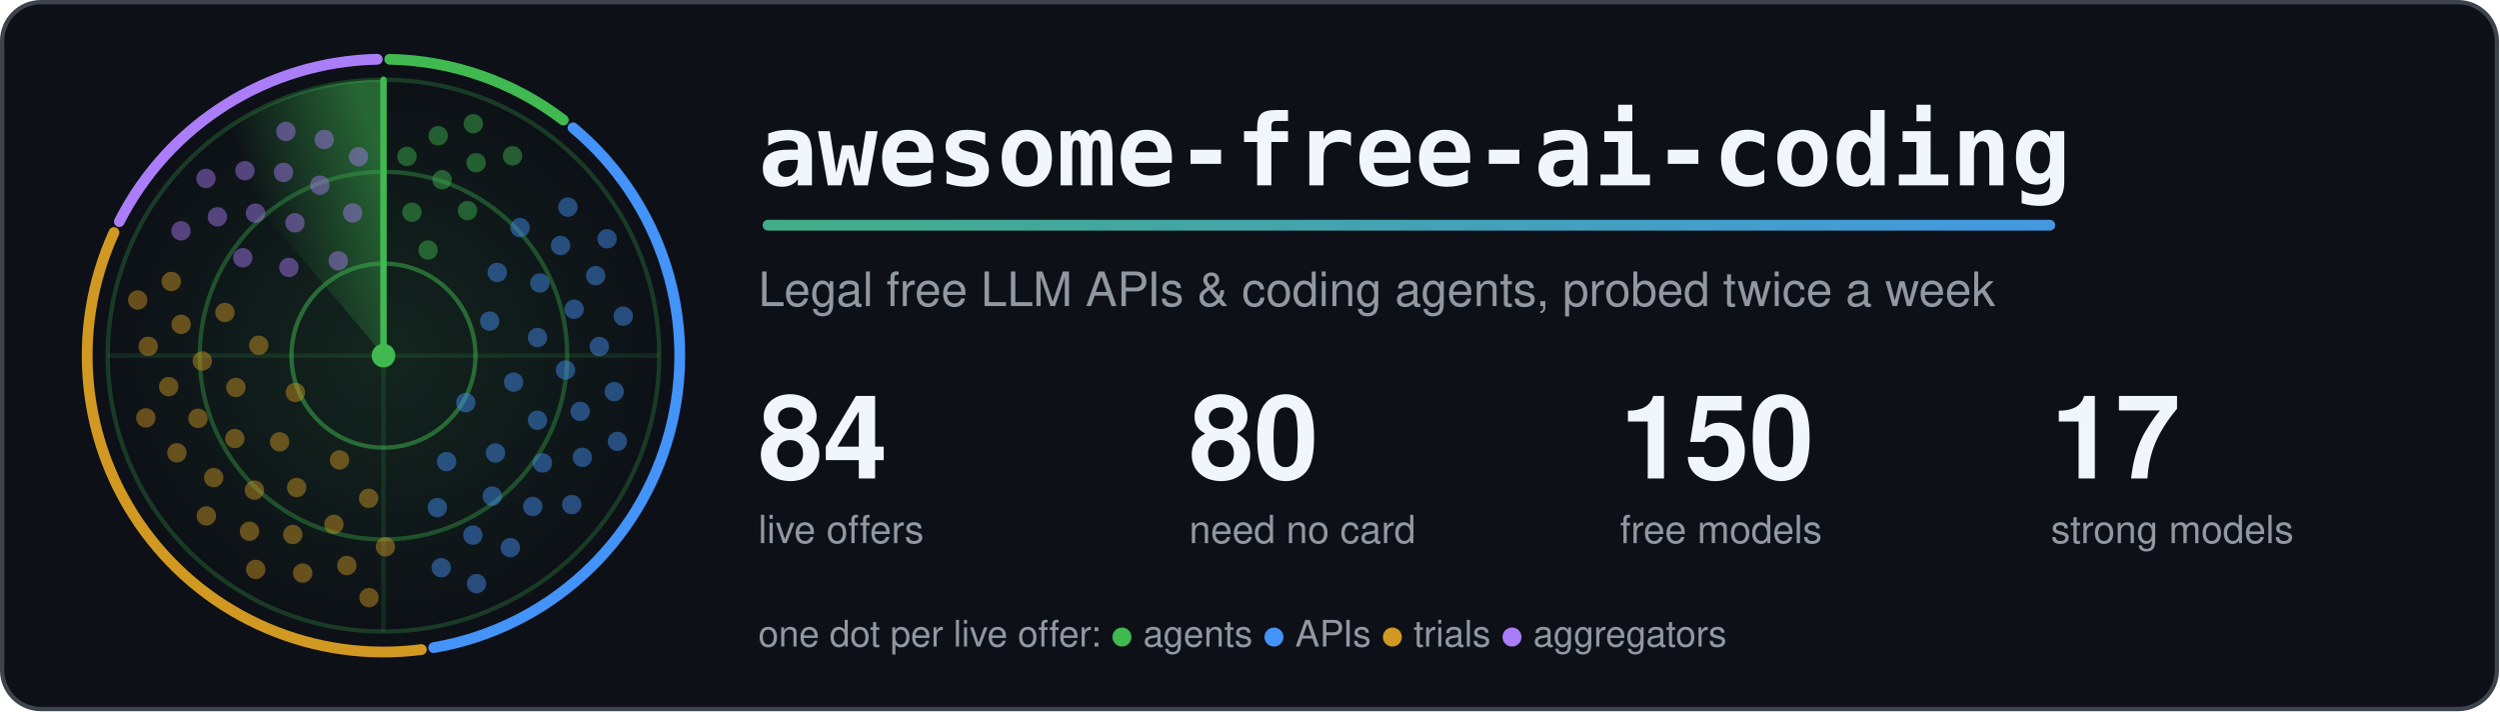
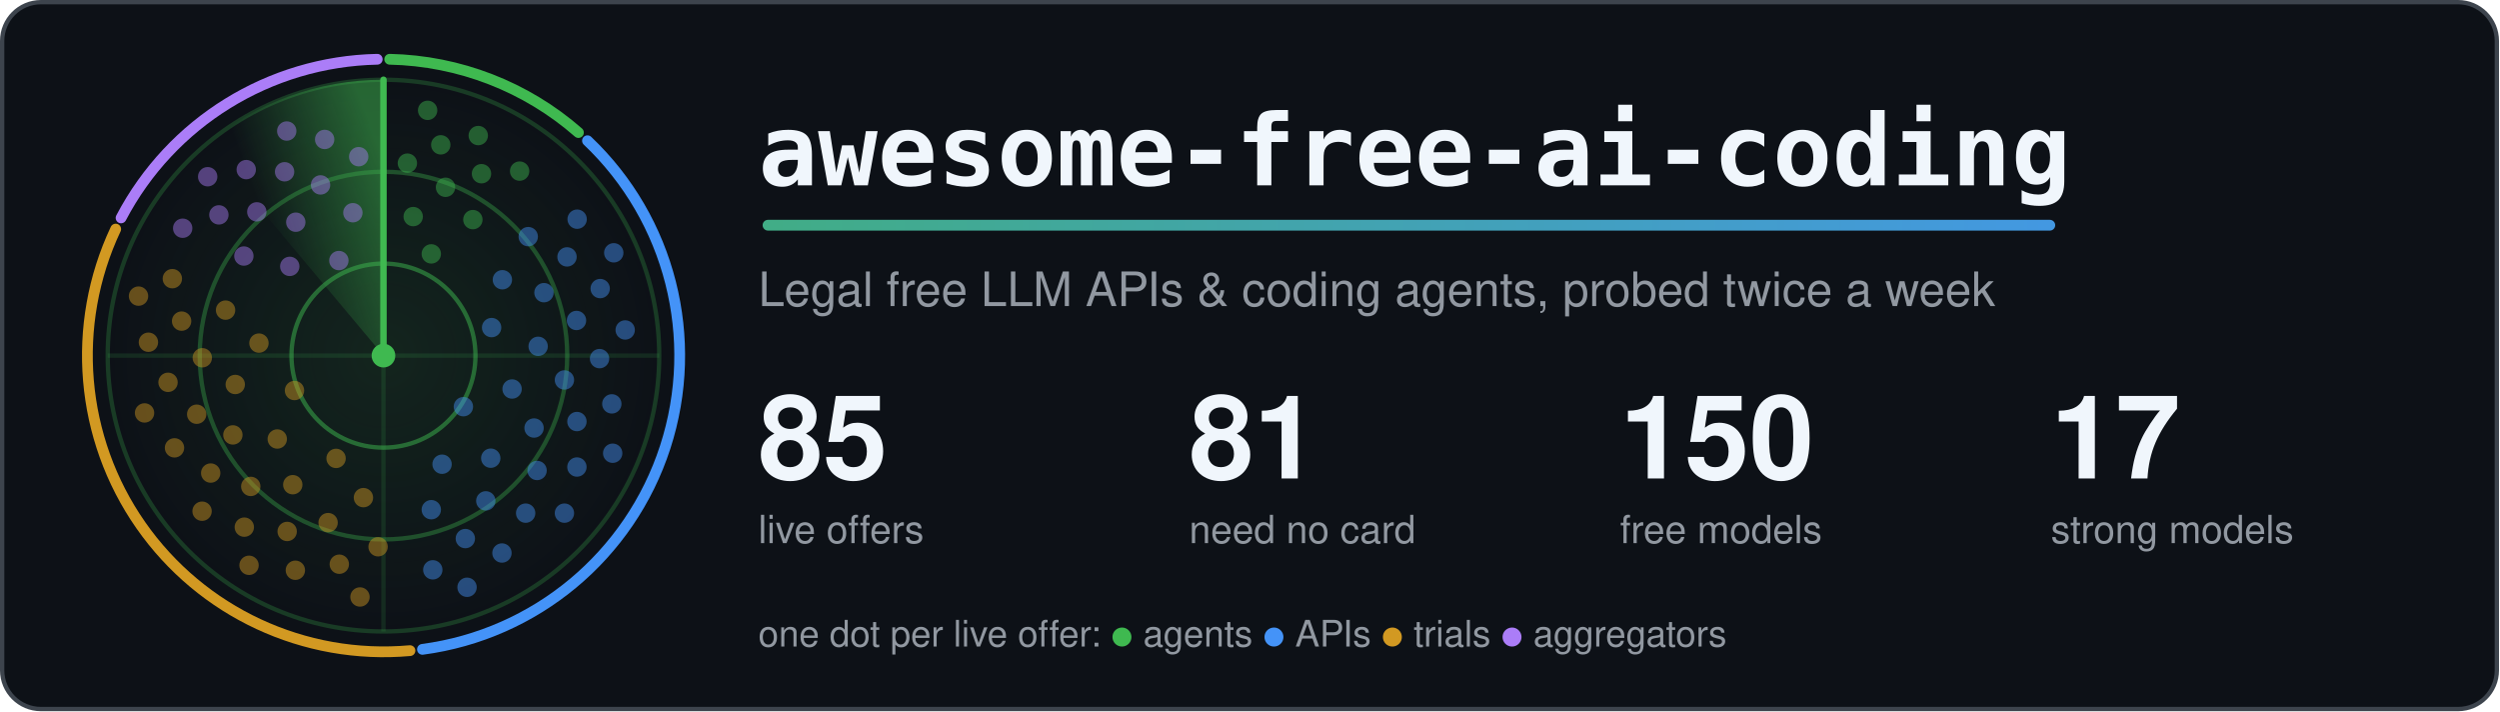
<svg xmlns="http://www.w3.org/2000/svg" width="1160" height="330" viewBox="0 0 1160 330" role="img" aria-labelledby="title">
  <style>.card{fill:#0d1117;stroke:#3d444d}.t{fill:#f0f6fc}.m{fill:#9198a1}.ring{stroke:#3fb950}.hub{fill:#3fb950}.beam{stroke:#3fb950}.s0,.s1,.g0,.g1{stop-color:#3fb950}.a0{stop-color:#3fb950}.a1{stop-color:#4493f8}.dot.agents,.key.agents{fill:#3fb950}.rim.agents{stroke:#3fb950}.dot.apis,.key.apis{fill:#4493f8}.rim.apis{stroke:#4493f8}.dot.trials,.key.trials{fill:#d29922}.rim.trials{stroke:#d29922}.dot.aggregators,.key.aggregators{fill:#ab7df8}.rim.aggregators{stroke:#ab7df8}.rim{fill:none}.s0{stop-opacity:.5}.s1,.g1{stop-opacity:0}.g0{stop-opacity:.12}.dot{opacity:.45;animation:ping 6s linear infinite}@keyframes ping{0%,4%{opacity:1}55%,100%{opacity:.45}}.turning{animation:turn 6s linear infinite}@keyframes turn{to{transform:rotate(360deg)}}@media (prefers-reduced-motion: reduce) {.dot { animation: none; opacity: 1 } .turning { animation: none }}</style>
  <defs>
    <linearGradient id="accent" gradientUnits="userSpaceOnUse" x1="0" y1="0" x2="1100" y2="0">
      <stop class="a0" offset="0" />
      <stop class="a1" offset="1" />
    </linearGradient>
  </defs>
  <rect class="card" x="1" y="1" width="1158" height="328" rx="18" stroke-width="2" />
  <defs>
    <radialGradient id="glow">
      <stop class="g0" offset="0" />
      <stop class="g1" offset="1" />
    </radialGradient>
  </defs>
  <circle cx="178.0" cy="165.0" r="128.0" fill="url(#glow)" />
  <circle class="ring" cx="178.0" cy="165.0" r="42.7" fill="none" stroke-width="2" stroke-opacity=".5" />
  <circle class="ring" cx="178.0" cy="165.0" r="85.3" fill="none" stroke-width="2" stroke-opacity=".35" />
  <circle class="ring" cx="178.0" cy="165.0" r="128.0" fill="none" stroke-width="2" stroke-opacity=".25" />
  <path class="ring" d="M50.0 165.0H306.0M178.0 37.0V293.0" stroke-width="2" stroke-opacity=".15" />
-   <path class="rim agents" d="M180.9 27.5A137.5 137.5 0 0 1 261.5 55.7" stroke-width="5" stroke-linecap="round" />
-   <path class="rim apis" d="M266.0 59.3A137.5 137.5 0 0 1 201.3 300.5" stroke-width="5" stroke-linecap="round" />
-   <path class="rim trials" d="M195.6 301.4A137.5 137.5 0 0 1 52.9 107.9" stroke-width="5" stroke-linecap="round" />
-   <path class="rim aggregators" d="M55.4 102.8A137.5 137.5 0 0 1 175.1 27.5" stroke-width="5" stroke-linecap="round" />
+   <path class="rim agents" d="M180.9 27.5A137.5 137.5 0 0 1 268.5 61.5" stroke-width="5" stroke-linecap="round" />
+   <path class="rim apis" d="M272.7 65.3A137.5 137.5 0 0 1 196.1 301.3" stroke-width="5" stroke-linecap="round" />
+   <path class="rim trials" d="M190.3 301.9A137.5 137.5 0 0 1 53.7 106.3" stroke-width="5" stroke-linecap="round" />
+   <path class="rim aggregators" d="M56.2 101.1A137.5 137.5 0 0 1 175.1 27.5" stroke-width="5" stroke-linecap="round" />
  <defs>
    <linearGradient id="sweep" gradientUnits="userSpaceOnUse" x1="178.0" y1="75.4" x2="120.4" y2="96.4">
      <stop class="s0" offset="0" />
      <stop class="s1" offset="1" />
    </linearGradient>
  </defs>
  <g class="turning" style="transform-origin:178.0px 165.0px">
    <path fill="url(#sweep)" d="M178.0 165.0L95.7 66.9A128.0 128.0 0 0 1 178.0 37.0Z" />
    <line class="beam" x1="178.0" y1="165.0" x2="178.0" y2="37.0" stroke-width="3" stroke-linecap="round" />
  </g>
-   <circle class="dot agents" cx="198.7" cy="116.0" r="4.5" style="animation-delay:0.38s" />
-   <circle class="dot agents" cx="191.2" cy="98.5" r="4.5" style="animation-delay:0.19s" />
-   <circle class="dot agents" cx="217.0" cy="97.7" r="4.5" style="animation-delay:0.50s" />
-   <circle class="dot agents" cx="205.2" cy="83.4" r="4.5" style="animation-delay:0.31s" />
-   <circle class="dot agents" cx="188.9" cy="72.6" r="4.5" style="animation-delay:0.11s" />
-   <circle class="dot agents" cx="221.0" cy="75.5" r="4.5" style="animation-delay:0.43s" />
-   <circle class="dot agents" cx="203.4" cy="63.0" r="4.5" style="animation-delay:0.23s" />
-   <circle class="dot agents" cx="237.9" cy="72.3" r="4.5" style="animation-delay:0.55s" />
-   <circle class="dot agents" cx="219.7" cy="57.4" r="4.5" style="animation-delay:0.35s" />
-   <circle class="dot apis" cx="216.2" cy="186.8" r="4.5" style="animation-delay:2.00s" />
-   <circle class="dot apis" cx="227.3" cy="149.0" r="4.5" style="animation-delay:1.20s" />
-   <circle class="dot apis" cx="207.3" cy="214.2" r="4.5" style="animation-delay:2.49s" />
-   <circle class="dot apis" cx="238.4" cy="177.3" r="4.5" style="animation-delay:1.69s" />
-   <circle class="dot apis" cx="230.8" cy="126.4" r="4.5" style="animation-delay:0.90s" />
-   <circle class="dot apis" cx="230.0" cy="210.2" r="4.5" style="animation-delay:2.18s" />
-   <circle class="dot apis" cx="249.5" cy="156.6" r="4.5" style="animation-delay:1.39s" />
-   <circle class="dot apis" cx="203.0" cy="235.5" r="4.5" style="animation-delay:2.67s" />
-   <circle class="dot apis" cx="249.5" cy="195.0" r="4.5" style="animation-delay:1.88s" />
-   <circle class="dot apis" cx="250.6" cy="131.3" r="4.5" style="animation-delay:1.08s" />
-   <circle class="dot apis" cx="228.5" cy="230.2" r="4.5" style="animation-delay:2.37s" />
-   <circle class="dot apis" cx="262.5" cy="171.7" r="4.5" style="animation-delay:1.58s" />
-   <circle class="dot apis" cx="241.4" cy="105.6" r="4.5" style="animation-delay:0.78s" />
-   <circle class="dot apis" cx="251.8" cy="214.8" r="4.5" style="animation-delay:2.07s" />
-   <circle class="dot apis" cx="266.5" cy="143.5" r="4.5" style="animation-delay:1.27s" />
-   <circle class="dot apis" cx="219.5" cy="248.3" r="4.5" style="animation-delay:2.56s" />
-   <circle class="dot apis" cx="269.3" cy="190.9" r="4.5" style="animation-delay:1.76s" />
-   <circle class="dot apis" cx="260.2" cy="113.9" r="4.5" style="animation-delay:0.97s" />
-   <circle class="dot apis" cx="247.3" cy="235.0" r="4.5" style="animation-delay:2.25s" />
-   <circle class="dot apis" cx="278.2" cy="160.8" r="4.5" style="animation-delay:1.46s" />
-   <circle class="dot apis" cx="204.8" cy="263.4" r="4.5" style="animation-delay:2.75s" />
-   <circle class="dot apis" cx="270.3" cy="212.2" r="4.5" style="animation-delay:1.95s" />
-   <circle class="dot apis" cx="276.5" cy="127.9" r="4.5" style="animation-delay:1.16s" />
-   <circle class="dot apis" cx="236.9" cy="254.1" r="4.5" style="animation-delay:2.44s" />
-   <circle class="dot apis" cx="285.1" cy="181.7" r="4.5" style="animation-delay:1.65s" />
-   <circle class="dot apis" cx="263.6" cy="96.1" r="4.5" style="animation-delay:0.85s" />
-   <circle class="dot apis" cx="265.4" cy="234.1" r="4.5" style="animation-delay:2.14s" />
-   <circle class="dot apis" cx="289.3" cy="146.7" r="4.5" style="animation-delay:1.34s" />
-   <circle class="dot apis" cx="221.2" cy="270.8" r="4.5" style="animation-delay:2.63s" />
-   <circle class="dot apis" cx="286.6" cy="204.8" r="4.5" style="animation-delay:1.84s" />
-   <circle class="dot apis" cx="281.8" cy="110.8" r="4.5" style="animation-delay:1.04s" />
-   <circle class="dot trials" cx="137.1" cy="182.1" r="4.5" style="animation-delay:4.12s" />
-   <circle class="dot trials" cx="157.6" cy="213.4" r="4.5" style="animation-delay:3.38s" />
-   <circle class="dot trials" cx="120.1" cy="160.2" r="4.5" style="animation-delay:4.58s" />
-   <circle class="dot trials" cx="129.8" cy="205.0" r="4.5" style="animation-delay:3.84s" />
-   <circle class="dot trials" cx="171.1" cy="231.2" r="4.5" style="animation-delay:3.10s" />
-   <circle class="dot trials" cx="109.5" cy="179.8" r="4.5" style="animation-delay:4.30s" />
-   <circle class="dot trials" cx="137.7" cy="226.2" r="4.5" style="animation-delay:3.56s" />
-   <circle class="dot trials" cx="104.4" cy="145.0" r="4.5" style="animation-delay:4.75s" />
-   <circle class="dot trials" cx="109.0" cy="203.5" r="4.5" style="animation-delay:4.01s" />
-   <circle class="dot trials" cx="155.0" cy="243.3" r="4.5" style="animation-delay:3.27s" />
-   <circle class="dot trials" cx="93.9" cy="167.5" r="4.5" style="animation-delay:4.47s" />
-   <circle class="dot trials" cx="118.1" cy="227.4" r="4.5" style="animation-delay:3.73s" />
-   <circle class="dot trials" cx="178.9" cy="253.7" r="4.5" style="animation-delay:2.99s" />
-   <circle class="dot trials" cx="91.9" cy="194.1" r="4.5" style="animation-delay:4.19s" />
-   <circle class="dot trials" cx="135.9" cy="248.0" r="4.5" style="animation-delay:3.45s" />
-   <circle class="dot trials" cx="84.1" cy="150.5" r="4.5" style="animation-delay:4.65s" />
-   <circle class="dot trials" cx="99.2" cy="221.6" r="4.5" style="animation-delay:3.91s" />
-   <circle class="dot trials" cx="161.0" cy="262.4" r="4.5" style="animation-delay:3.17s" />
-   <circle class="dot trials" cx="78.3" cy="179.4" r="4.5" style="animation-delay:4.36s" />
-   <circle class="dot trials" cx="115.8" cy="246.5" r="4.5" style="animation-delay:3.62s" />
-   <circle class="dot trials" cx="79.5" cy="130.6" r="4.5" style="animation-delay:4.82s" />
-   <circle class="dot trials" cx="82.1" cy="210.1" r="4.5" style="animation-delay:4.08s" />
-   <circle class="dot trials" cx="140.5" cy="265.9" r="4.5" style="animation-delay:3.34s" />
-   <circle class="dot trials" cx="68.8" cy="160.7" r="4.5" style="animation-delay:4.54s" />
-   <circle class="dot trials" cx="95.8" cy="239.4" r="4.5" style="animation-delay:3.80s" />
-   <circle class="dot trials" cx="171.3" cy="277.3" r="4.5" style="animation-delay:3.06s" />
-   <circle class="dot trials" cx="67.7" cy="193.9" r="4.5" style="animation-delay:4.26s" />
-   <circle class="dot trials" cx="118.7" cy="264.2" r="4.5" style="animation-delay:3.51s" />
-   <circle class="dot trials" cx="63.9" cy="139.2" r="4.5" style="animation-delay:4.71s" />
-   <circle class="dot aggregators" cx="157.0" cy="121.0" r="4.5" style="animation-delay:5.58s" />
-   <circle class="dot aggregators" cx="134.1" cy="124.1" r="4.5" style="animation-delay:5.22s" />
-   <circle class="dot aggregators" cx="163.7" cy="98.8" r="4.5" style="animation-delay:5.80s" />
-   <circle class="dot aggregators" cx="136.9" cy="103.4" r="4.5" style="animation-delay:5.44s" />
-   <circle class="dot aggregators" cx="112.7" cy="119.6" r="4.5" style="animation-delay:5.08s" />
-   <circle class="dot aggregators" cx="148.5" cy="85.9" r="4.5" style="animation-delay:5.66s" />
-   <circle class="dot aggregators" cx="118.6" cy="98.9" r="4.5" style="animation-delay:5.30s" />
-   <circle class="dot aggregators" cx="166.4" cy="72.7" r="4.5" style="animation-delay:5.88s" />
-   <circle class="dot aggregators" cx="131.6" cy="80.0" r="4.5" style="animation-delay:5.52s" />
-   <circle class="dot aggregators" cx="100.9" cy="100.6" r="4.5" style="animation-delay:5.16s" />
-   <circle class="dot aggregators" cx="150.5" cy="64.7" r="4.5" style="animation-delay:5.74s" />
-   <circle class="dot aggregators" cx="113.7" cy="79.2" r="4.5" style="animation-delay:5.39s" />
-   <circle class="dot aggregators" cx="84.0" cy="107.1" r="4.5" style="animation-delay:5.03s" />
-   <circle class="dot aggregators" cx="132.7" cy="61.0" r="4.5" style="animation-delay:5.61s" />
-   <circle class="dot aggregators" cx="95.6" cy="82.8" r="4.5" style="animation-delay:5.25s" />
+   <circle class="dot agents" cx="200.2" cy="117.8" r="4.5" style="animation-delay:0.42s" />
+   <circle class="dot agents" cx="191.8" cy="100.5" r="4.5" style="animation-delay:0.20s" />
+   <circle class="dot agents" cx="219.5" cy="101.9" r="4.5" style="animation-delay:0.56s" />
+   <circle class="dot agents" cx="206.8" cy="86.9" r="4.5" style="animation-delay:0.34s" />
+   <circle class="dot agents" cx="189.1" cy="75.7" r="4.5" style="animation-delay:0.12s" />
+   <circle class="dot agents" cx="223.5" cy="80.6" r="4.5" style="animation-delay:0.47s" />
+   <circle class="dot agents" cx="204.6" cy="67.2" r="4.5" style="animation-delay:0.25s" />
+   <circle class="dot agents" cx="241.2" cy="79.4" r="4.5" style="animation-delay:0.61s" />
+   <circle class="dot agents" cx="222.0" cy="62.9" r="4.5" style="animation-delay:0.39s" />
+   <circle class="dot agents" cx="198.5" cy="51.2" r="4.5" style="animation-delay:0.17s" />
+   <circle class="dot apis" cx="215.1" cy="188.7" r="4.5" style="animation-delay:2.04s" />
+   <circle class="dot apis" cx="228.2" cy="152.0" r="4.5" style="animation-delay:1.26s" />
+   <circle class="dot apis" cx="205.2" cy="215.4" r="4.5" style="animation-delay:2.53s" />
+   <circle class="dot apis" cx="237.7" cy="180.5" r="4.5" style="animation-delay:1.74s" />
+   <circle class="dot apis" cx="233.2" cy="129.8" r="4.5" style="animation-delay:0.96s" />
+   <circle class="dot apis" cx="227.8" cy="212.6" r="4.5" style="animation-delay:2.23s" />
+   <circle class="dot apis" cx="249.8" cy="160.7" r="4.5" style="animation-delay:1.44s" />
+   <circle class="dot apis" cx="200.2" cy="236.5" r="4.5" style="animation-delay:2.71s" />
+   <circle class="dot apis" cx="247.9" cy="198.6" r="4.5" style="animation-delay:1.93s" />
+   <circle class="dot apis" cx="252.5" cy="135.8" r="4.5" style="animation-delay:1.14s" />
+   <circle class="dot apis" cx="225.5" cy="232.4" r="4.5" style="animation-delay:2.41s" />
+   <circle class="dot apis" cx="262.0" cy="176.3" r="4.5" style="animation-delay:1.63s" />
+   <circle class="dot apis" cx="245.2" cy="109.8" r="4.5" style="animation-delay:0.84s" />
+   <circle class="dot apis" cx="249.3" cy="218.3" r="4.5" style="animation-delay:2.11s" />
+   <circle class="dot apis" cx="267.6" cy="148.7" r="4.5" style="animation-delay:1.33s" />
+   <circle class="dot apis" cx="216.0" cy="249.9" r="4.5" style="animation-delay:2.60s" />
+   <circle class="dot apis" cx="267.8" cy="195.6" r="4.5" style="animation-delay:1.81s" />
+   <circle class="dot apis" cx="263.2" cy="119.2" r="4.5" style="animation-delay:1.03s" />
+   <circle class="dot apis" cx="244.0" cy="238.1" r="4.5" style="animation-delay:2.30s" />
+   <circle class="dot apis" cx="278.3" cy="166.4" r="4.5" style="animation-delay:1.51s" />
+   <circle class="dot apis" cx="200.9" cy="264.4" r="4.5" style="animation-delay:2.78s" />
+   <circle class="dot apis" cx="267.8" cy="216.7" r="4.5" style="animation-delay:2.00s" />
+   <circle class="dot apis" cx="278.6" cy="133.9" r="4.5" style="animation-delay:1.21s" />
+   <circle class="dot apis" cx="233.0" cy="256.6" r="4.5" style="animation-delay:2.48s" />
+   <circle class="dot apis" cx="284.0" cy="187.4" r="4.5" style="animation-delay:1.70s" />
+   <circle class="dot apis" cx="267.9" cy="101.7" r="4.5" style="animation-delay:0.91s" />
+   <circle class="dot apis" cx="262.0" cy="238.1" r="4.5" style="animation-delay:2.18s" />
+   <circle class="dot apis" cx="290.2" cy="153.1" r="4.5" style="animation-delay:1.40s" />
+   <circle class="dot apis" cx="216.8" cy="272.5" r="4.5" style="animation-delay:2.67s" />
+   <circle class="dot apis" cx="284.4" cy="210.3" r="4.5" style="animation-delay:1.88s" />
+   <circle class="dot apis" cx="284.9" cy="117.3" r="4.5" style="animation-delay:1.10s" />
+   <circle class="dot trials" cx="136.7" cy="181.2" r="4.5" style="animation-delay:4.14s" />
+   <circle class="dot trials" cx="156.0" cy="212.7" r="4.5" style="animation-delay:3.41s" />
+   <circle class="dot trials" cx="120.2" cy="159.2" r="4.5" style="animation-delay:4.60s" />
+   <circle class="dot trials" cx="128.7" cy="203.7" r="4.5" style="animation-delay:3.86s" />
+   <circle class="dot trials" cx="168.7" cy="230.9" r="4.5" style="animation-delay:3.13s" />
+   <circle class="dot trials" cx="109.2" cy="178.4" r="4.5" style="animation-delay:4.32s" />
+   <circle class="dot trials" cx="135.9" cy="224.9" r="4.5" style="animation-delay:3.59s" />
+   <circle class="dot trials" cx="104.7" cy="143.9" r="4.5" style="animation-delay:4.77s" />
+   <circle class="dot trials" cx="108.1" cy="201.8" r="4.5" style="animation-delay:4.04s" />
+   <circle class="dot trials" cx="152.3" cy="242.5" r="4.5" style="animation-delay:3.31s" />
+   <circle class="dot trials" cx="93.9" cy="166.0" r="4.5" style="animation-delay:4.49s" />
+   <circle class="dot trials" cx="116.4" cy="225.7" r="4.5" style="animation-delay:3.76s" />
+   <circle class="dot trials" cx="175.5" cy="253.7" r="4.5" style="animation-delay:3.03s" />
+   <circle class="dot trials" cx="91.3" cy="192.2" r="4.5" style="animation-delay:4.21s" />
+   <circle class="dot trials" cx="133.3" cy="246.6" r="4.5" style="animation-delay:3.48s" />
+   <circle class="dot trials" cx="84.3" cy="149.0" r="4.5" style="animation-delay:4.66s" />
+   <circle class="dot trials" cx="97.8" cy="219.5" r="4.5" style="animation-delay:3.93s" />
+   <circle class="dot trials" cx="157.5" cy="261.8" r="4.5" style="animation-delay:3.20s" />
+   <circle class="dot trials" cx="78.0" cy="177.4" r="4.5" style="animation-delay:4.38s" />
+   <circle class="dot trials" cx="113.4" cy="244.6" r="4.5" style="animation-delay:3.65s" />
+   <circle class="dot trials" cx="80.0" cy="129.3" r="4.5" style="animation-delay:4.83s" />
+   <circle class="dot trials" cx="81.0" cy="207.8" r="4.5" style="animation-delay:4.10s" />
+   <circle class="dot trials" cx="137.1" cy="264.6" r="4.5" style="animation-delay:3.37s" />
+   <circle class="dot trials" cx="68.9" cy="158.8" r="4.5" style="animation-delay:4.55s" />
+   <circle class="dot trials" cx="93.8" cy="237.2" r="4.5" style="animation-delay:3.82s" />
+   <circle class="dot trials" cx="167.1" cy="277.0" r="4.5" style="animation-delay:3.09s" />
+   <circle class="dot trials" cx="67.1" cy="191.6" r="4.5" style="animation-delay:4.28s" />
+   <circle class="dot trials" cx="115.6" cy="262.3" r="4.5" style="animation-delay:3.54s" />
+   <circle class="dot trials" cx="64.3" cy="137.4" r="4.5" style="animation-delay:4.73s" />
+   <circle class="dot aggregators" cx="157.3" cy="120.9" r="4.5" style="animation-delay:5.58s" />
+   <circle class="dot aggregators" cx="134.5" cy="123.6" r="4.5" style="animation-delay:5.23s" />
+   <circle class="dot aggregators" cx="163.8" cy="98.7" r="4.5" style="animation-delay:5.80s" />
+   <circle class="dot aggregators" cx="137.3" cy="103.1" r="4.5" style="animation-delay:5.44s" />
+   <circle class="dot aggregators" cx="113.2" cy="118.8" r="4.5" style="animation-delay:5.09s" />
+   <circle class="dot aggregators" cx="148.8" cy="85.8" r="4.5" style="animation-delay:5.66s" />
+   <circle class="dot aggregators" cx="119.2" cy="98.3" r="4.5" style="animation-delay:5.31s" />
+   <circle class="dot aggregators" cx="166.5" cy="72.7" r="4.5" style="animation-delay:5.88s" />
+   <circle class="dot aggregators" cx="132.1" cy="79.7" r="4.5" style="animation-delay:5.53s" />
+   <circle class="dot aggregators" cx="101.6" cy="99.7" r="4.5" style="animation-delay:5.17s" />
+   <circle class="dot aggregators" cx="150.7" cy="64.7" r="4.5" style="animation-delay:5.75s" />
+   <circle class="dot aggregators" cx="114.3" cy="78.7" r="4.5" style="animation-delay:5.39s" />
+   <circle class="dot aggregators" cx="84.8" cy="105.9" r="4.5" style="animation-delay:5.04s" />
+   <circle class="dot aggregators" cx="133.1" cy="60.8" r="4.5" style="animation-delay:5.61s" />
+   <circle class="dot aggregators" cx="96.4" cy="82.0" r="4.5" style="animation-delay:5.26s" />
  <circle class="hub" cx="178.0" cy="165.0" r="5.5" />
  <text class="t" x="352" y="86" font-family="ui-monospace, SFMono-Regular, Menlo, Consolas, monospace" font-size="46" font-weight="700">awesome-free-ai-coding</text>
  <rect x="354" y="102" width="600" height="5" rx="2.5" fill="url(#accent)" />
  <text class="m" x="352" y="142" font-family="-apple-system, BlinkMacSystemFont, 'Segoe UI', Helvetica, Arial, sans-serif" font-size="22">Legal free LLM APIs &amp; coding agents, probed twice a week</text>
-   <text class="t" x="352" y="222" font-family="-apple-system, BlinkMacSystemFont, 'Segoe UI', Helvetica, Arial, sans-serif" font-size="54" font-weight="700">84</text>
+   <text class="t" x="352" y="222" font-family="-apple-system, BlinkMacSystemFont, 'Segoe UI', Helvetica, Arial, sans-serif" font-size="54" font-weight="700">85</text>
  <text class="m" x="352" y="252" font-family="-apple-system, BlinkMacSystemFont, 'Segoe UI', Helvetica, Arial, sans-serif" font-size="18">live offers</text>
-   <text class="t" x="552" y="222" font-family="-apple-system, BlinkMacSystemFont, 'Segoe UI', Helvetica, Arial, sans-serif" font-size="54" font-weight="700">80</text>
+   <text class="t" x="552" y="222" font-family="-apple-system, BlinkMacSystemFont, 'Segoe UI', Helvetica, Arial, sans-serif" font-size="54" font-weight="700">81</text>
  <text class="m" x="552" y="252" font-family="-apple-system, BlinkMacSystemFont, 'Segoe UI', Helvetica, Arial, sans-serif" font-size="18">need no card</text>
  <text class="t" x="752" y="222" font-family="-apple-system, BlinkMacSystemFont, 'Segoe UI', Helvetica, Arial, sans-serif" font-size="54" font-weight="700">150</text>
  <text class="m" x="752" y="252" font-family="-apple-system, BlinkMacSystemFont, 'Segoe UI', Helvetica, Arial, sans-serif" font-size="18">free models</text>
  <text class="t" x="952" y="222" font-family="-apple-system, BlinkMacSystemFont, 'Segoe UI', Helvetica, Arial, sans-serif" font-size="54" font-weight="700">17</text>
  <text class="m" x="952" y="252" font-family="-apple-system, BlinkMacSystemFont, 'Segoe UI', Helvetica, Arial, sans-serif" font-size="18">strong models</text>
  <text class="m" x="352" y="300" font-family="-apple-system, BlinkMacSystemFont, 'Segoe UI', Helvetica, Arial, sans-serif" font-size="17">one dot per live offer: <tspan class="key agents">●</tspan> agents <tspan class="key apis">●</tspan> APIs <tspan class="key trials">●</tspan> trials <tspan class="key aggregators">●</tspan> aggregators</text>
</svg>
